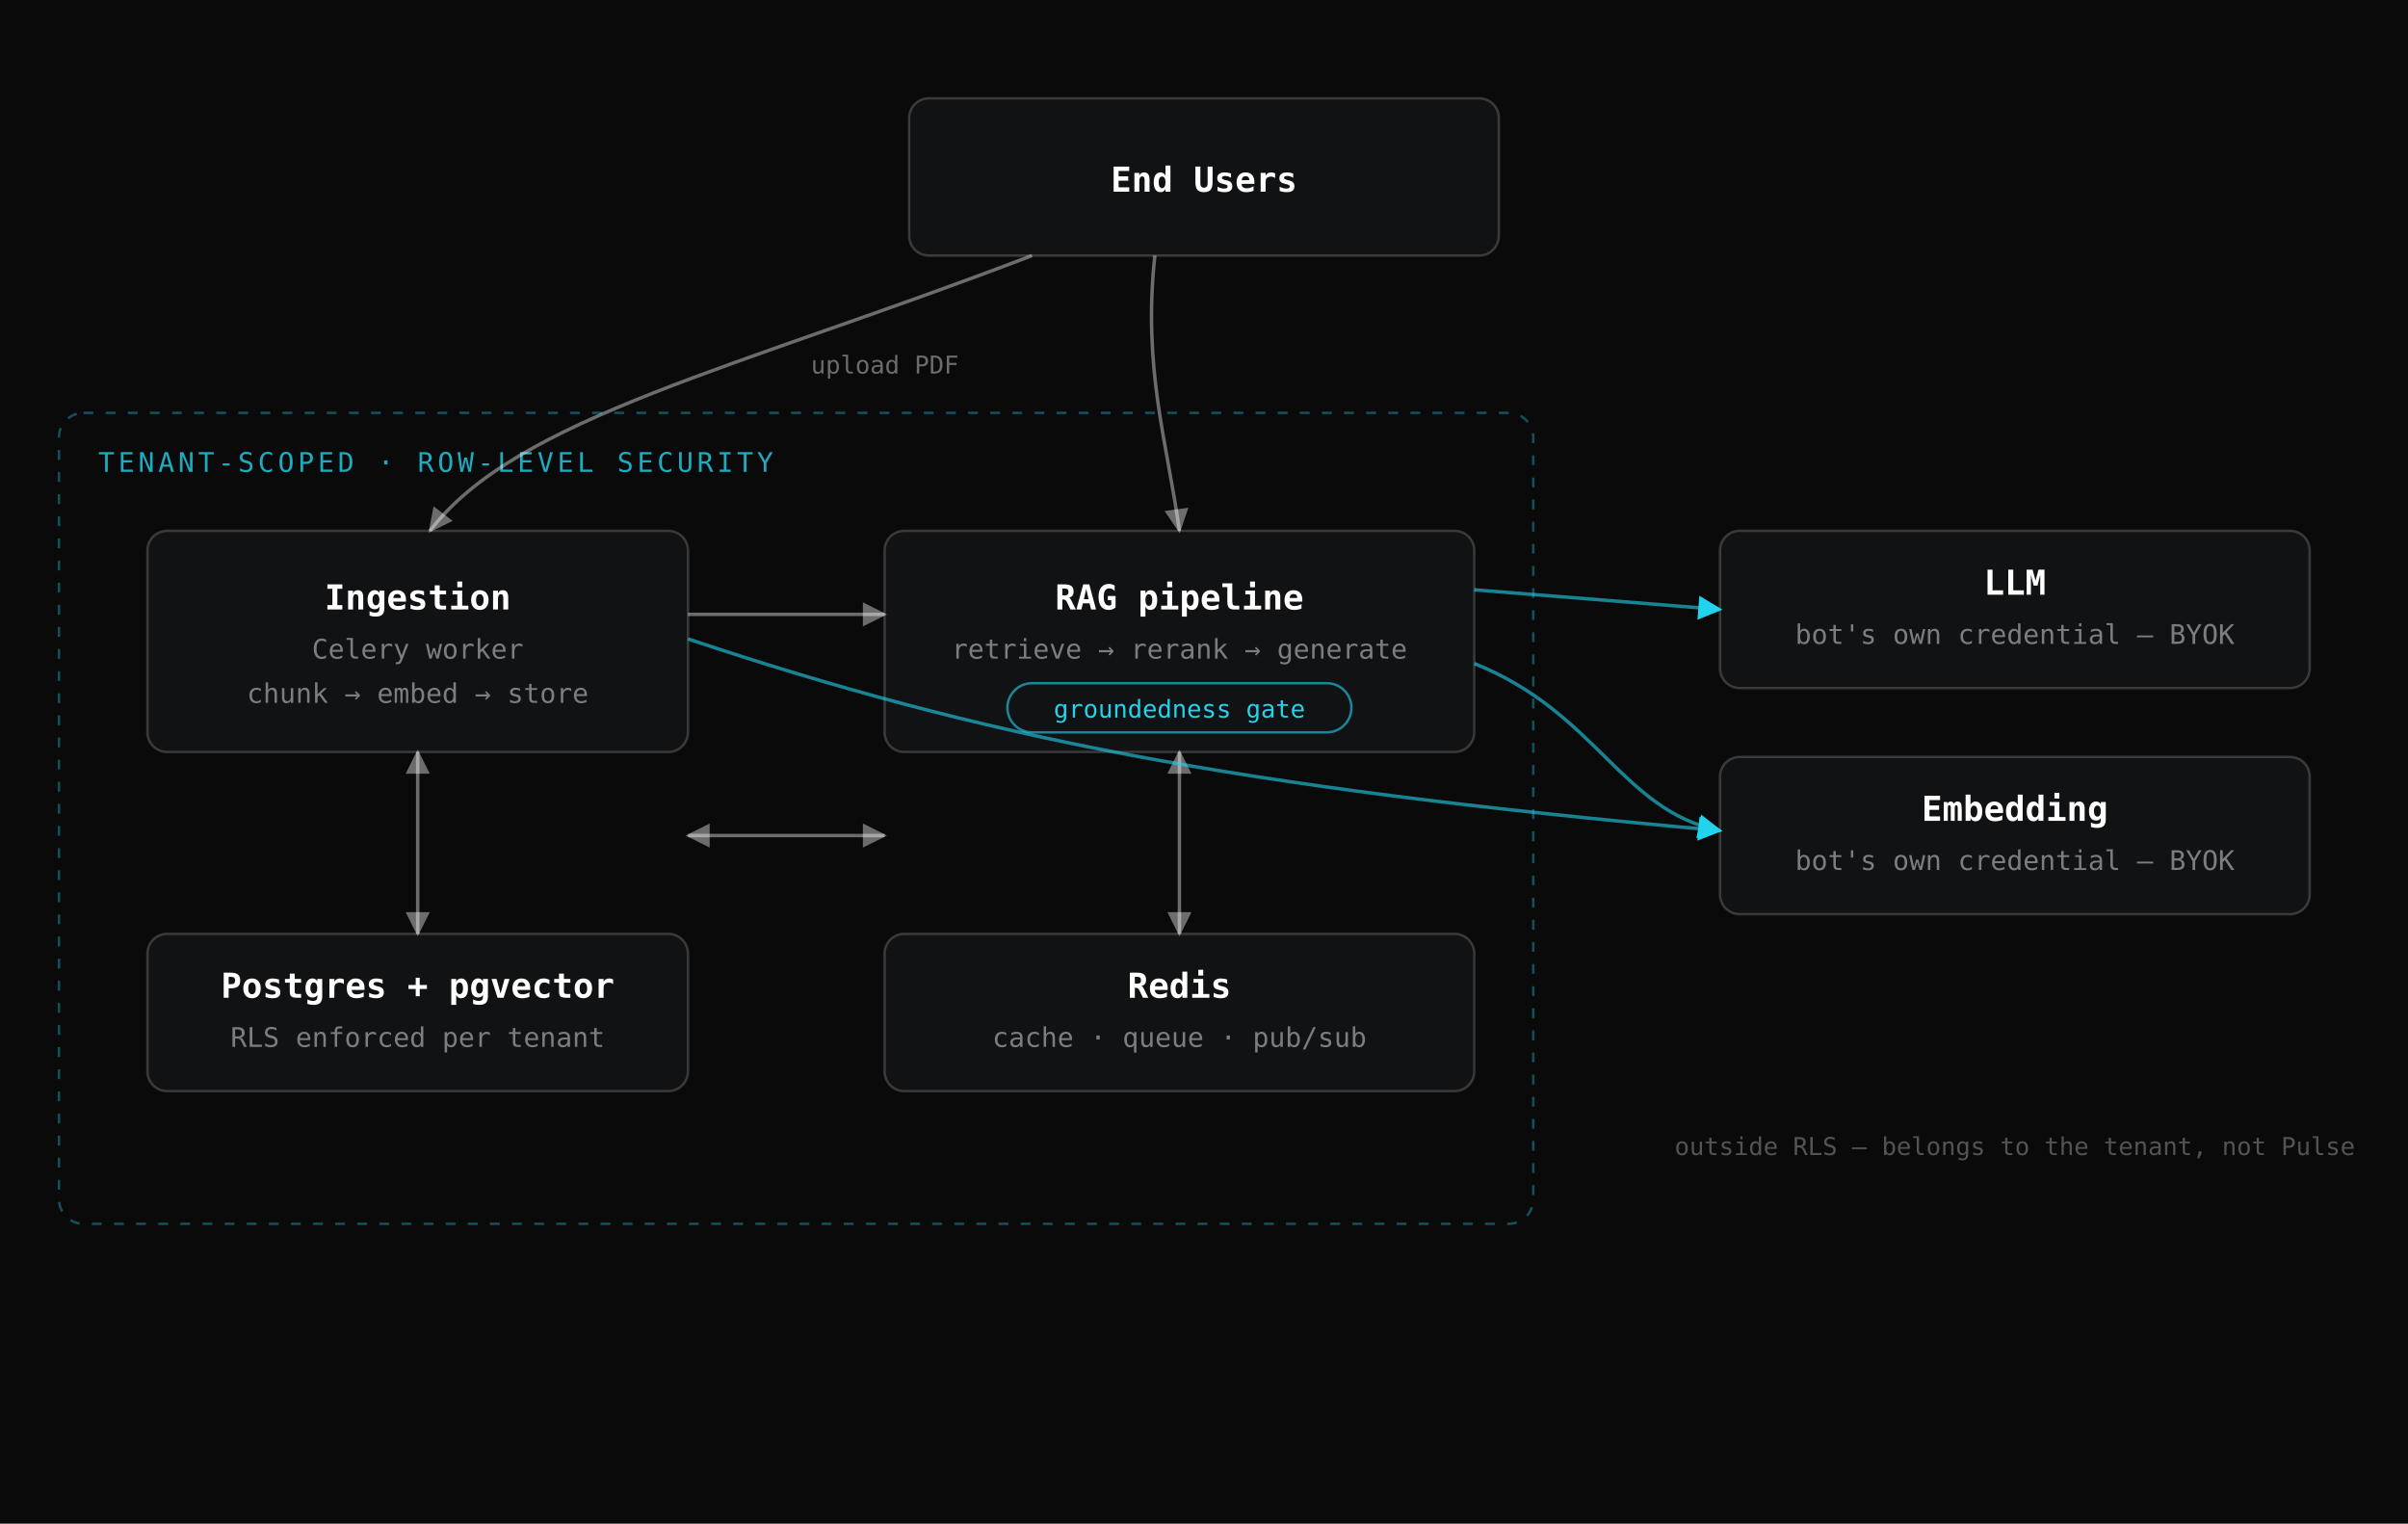
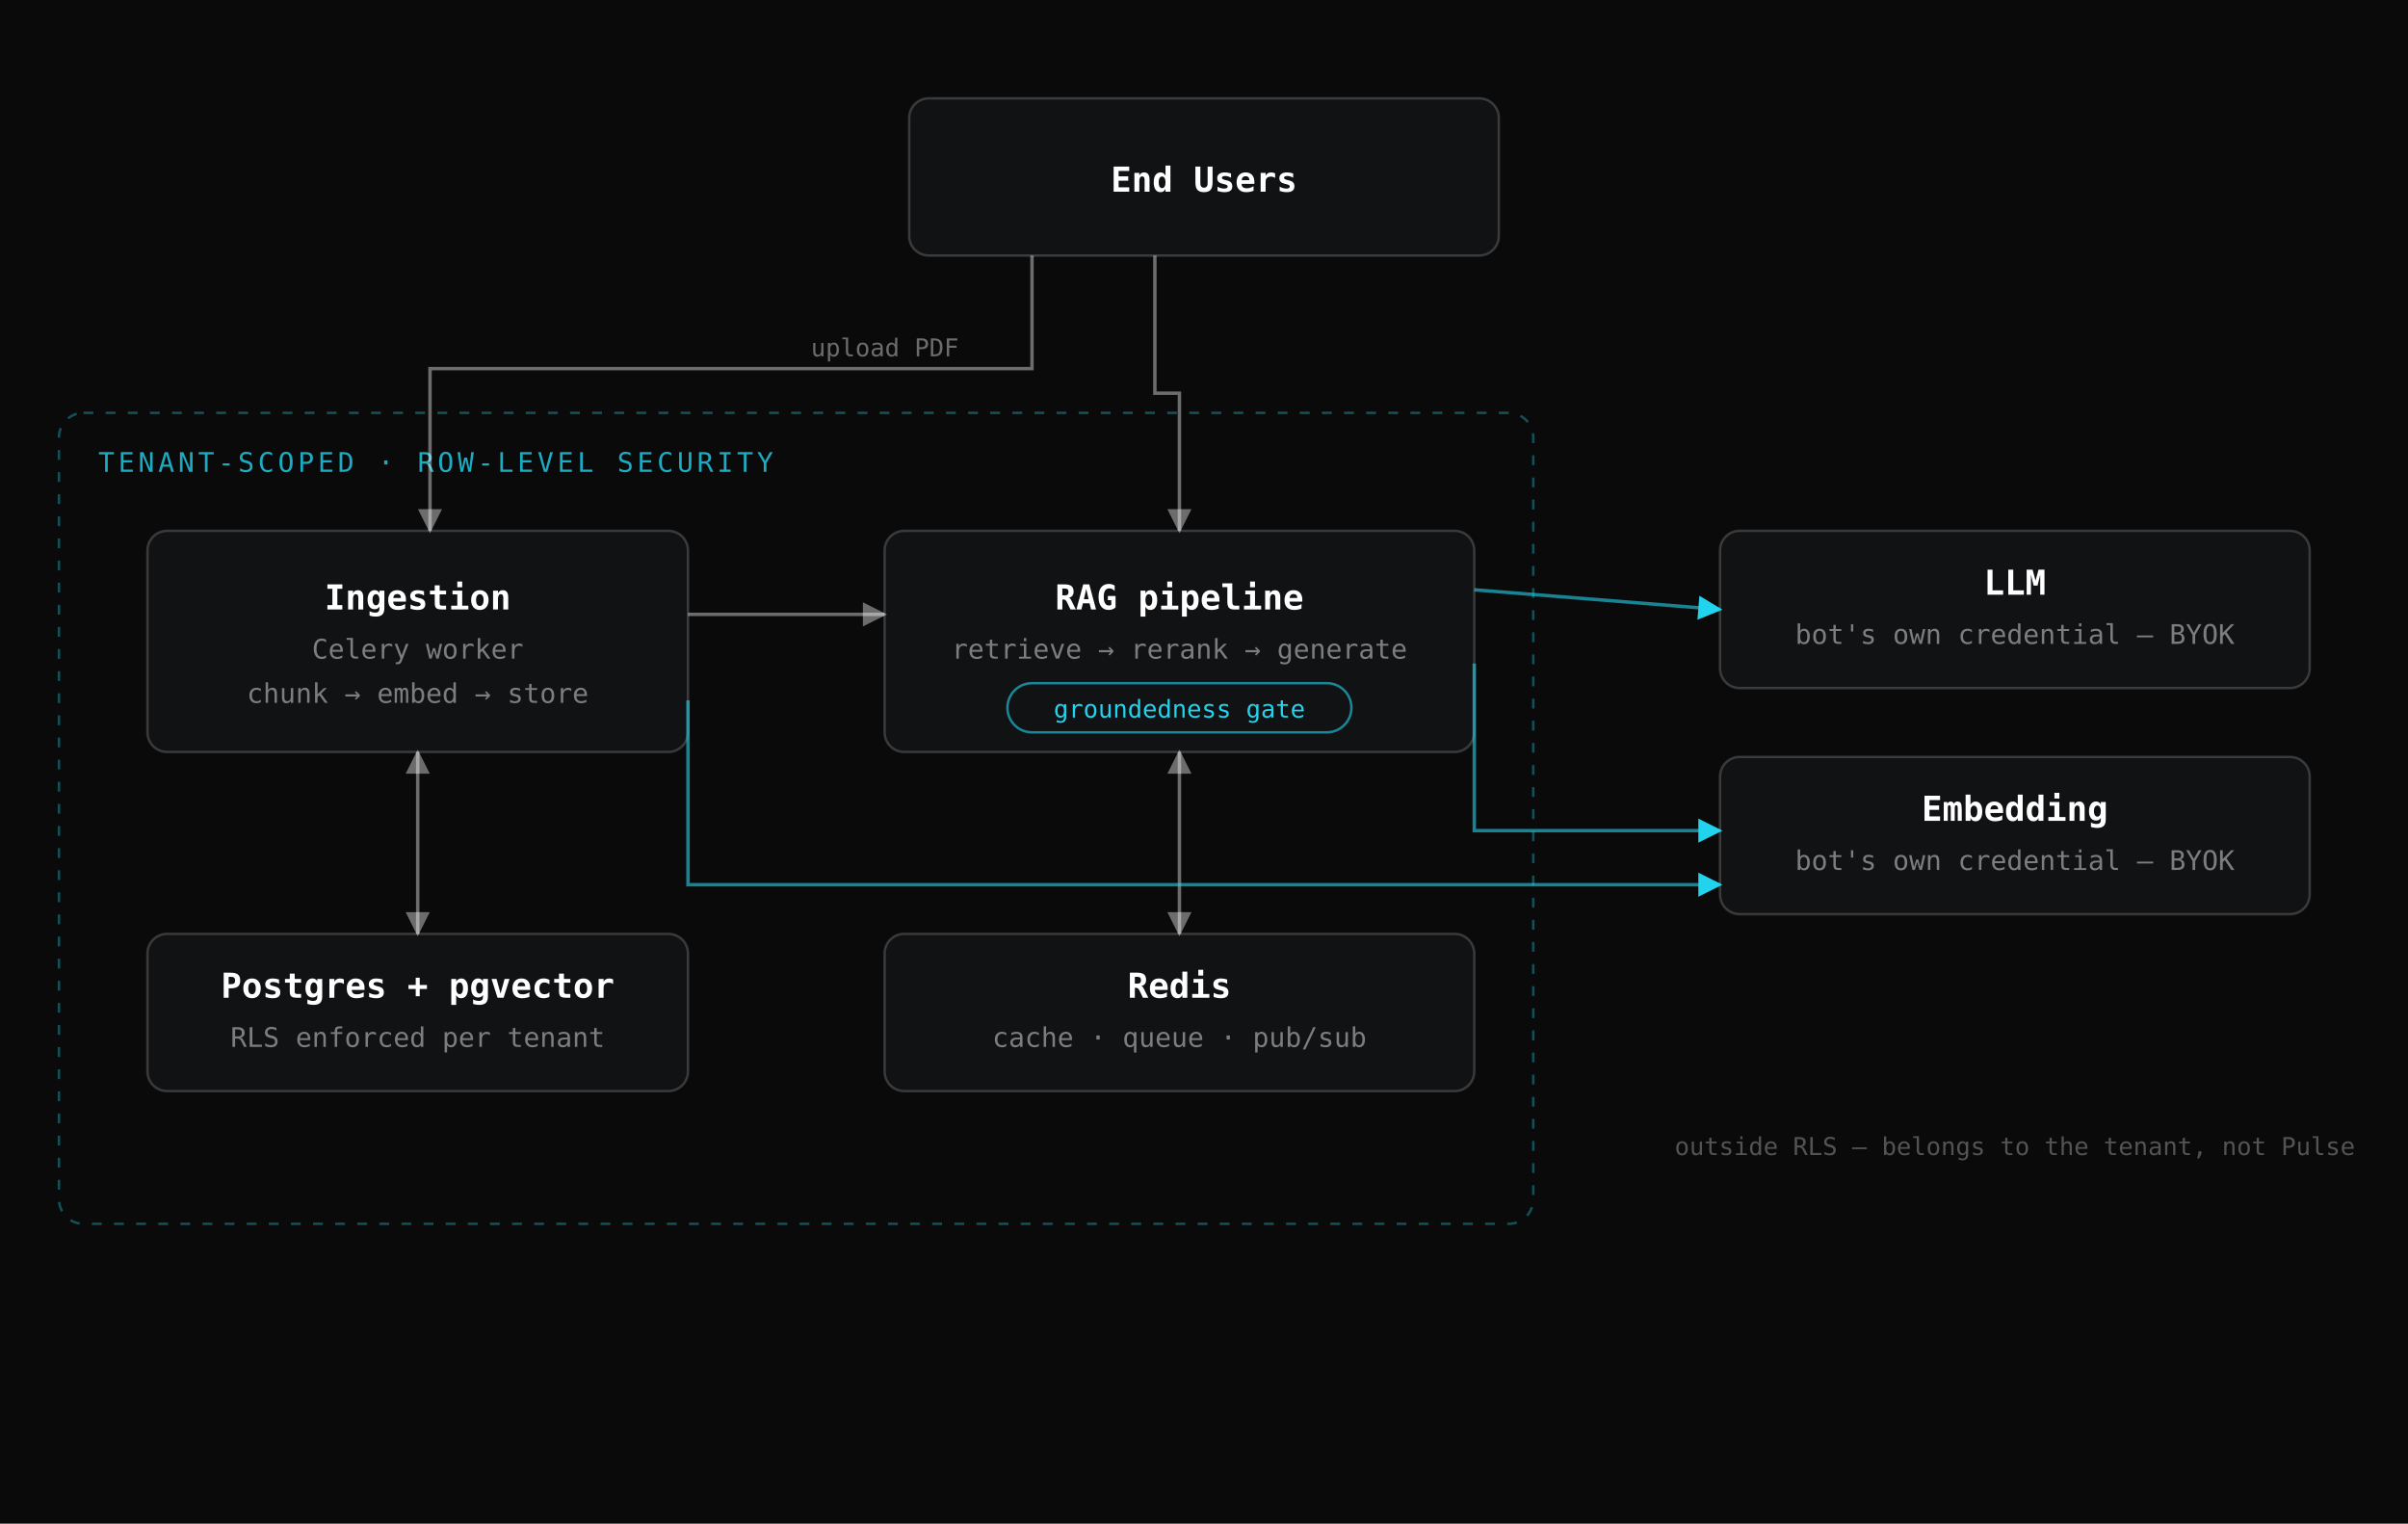
<svg xmlns="http://www.w3.org/2000/svg" viewBox="0 0 980 620" font-family="ui-monospace, SFMono-Regular, Menlo, Consolas, monospace">
  <defs>
    <marker id="arrow" viewBox="0 0 10 10" refX="9" refY="5" markerWidth="7" markerHeight="7" orient="auto-start-reverse">
      <path d="M0,0 L10,5 L0,10 z" fill="rgba(255,255,255,0.4)" />
    </marker>
    <marker id="arrowCyan" viewBox="0 0 10 10" refX="9" refY="5" markerWidth="7" markerHeight="7" orient="auto-start-reverse">
      <path d="M0,0 L10,5 L0,10 z" fill="#22d3ee" />
    </marker>
  </defs>
  <rect x="0" y="0" width="980" height="620" fill="#0a0a0a" />
  <rect x="24" y="168" width="600" height="330" rx="10" fill="none" stroke="#22d3ee" stroke-opacity="0.35" stroke-width="1" stroke-dasharray="4 5" />
  <text x="40" y="192" fill="#22d3ee" fill-opacity="0.8" font-size="11" letter-spacing="1.5">TENANT-SCOPED · ROW-LEVEL SECURITY</text>
  <rect x="370" y="40" width="240" height="64" rx="8" fill="#111214" stroke="rgba(255,255,255,0.18)" />
  <text x="490" y="78" fill="#fff" font-size="14" font-weight="700" text-anchor="middle">End Users</text>
  <rect x="60" y="216" width="220" height="90" rx="8" fill="#111214" stroke="rgba(255,255,255,0.18)" />
  <text x="170" y="248" fill="#fff" font-size="14" font-weight="700" text-anchor="middle">Ingestion</text>
  <text x="170" y="268" fill="rgba(255,255,255,0.45)" font-size="11" text-anchor="middle">Celery worker</text>
  <text x="170" y="286" fill="rgba(255,255,255,0.45)" font-size="11" text-anchor="middle">chunk → embed → store</text>
  <rect x="360" y="216" width="240" height="90" rx="8" fill="#111214" stroke="rgba(255,255,255,0.18)" />
  <text x="480" y="248" fill="#fff" font-size="14" font-weight="700" text-anchor="middle">RAG pipeline</text>
  <text x="480" y="268" fill="rgba(255,255,255,0.45)" font-size="11" text-anchor="middle">retrieve → rerank → generate</text>
  <rect x="410" y="278" width="140" height="20" rx="10" fill="none" stroke="#22d3ee" stroke-opacity="0.6" />
  <text x="480" y="292" fill="#22d3ee" font-size="10" text-anchor="middle">groundedness gate</text>
  <rect x="60" y="380" width="220" height="64" rx="8" fill="#111214" stroke="rgba(255,255,255,0.18)" />
  <text x="170" y="406" fill="#fff" font-size="14" font-weight="700" text-anchor="middle">Postgres + pgvector</text>
  <text x="170" y="426" fill="rgba(255,255,255,0.45)" font-size="11" text-anchor="middle">RLS enforced per tenant</text>
  <rect x="360" y="380" width="240" height="64" rx="8" fill="#111214" stroke="rgba(255,255,255,0.18)" />
  <text x="480" y="406" fill="#fff" font-size="14" font-weight="700" text-anchor="middle">Redis</text>
  <text x="480" y="426" fill="rgba(255,255,255,0.45)" font-size="11" text-anchor="middle">cache · queue · pub/sub</text>
  <rect x="700" y="216" width="240" height="64" rx="8" fill="#111214" stroke="rgba(255,255,255,0.18)" />
  <text x="820" y="242" fill="#fff" font-size="14" font-weight="700" text-anchor="middle">LLM</text>
  <text x="820" y="262" fill="rgba(255,255,255,0.45)" font-size="11" text-anchor="middle">bot's own credential — BYOK</text>
  <rect x="700" y="308" width="240" height="64" rx="8" fill="#111214" stroke="rgba(255,255,255,0.18)" />
  <text x="820" y="334" fill="#fff" font-size="14" font-weight="700" text-anchor="middle">Embedding</text>
  <text x="820" y="354" fill="rgba(255,255,255,0.45)" font-size="11" text-anchor="middle">bot's own credential — BYOK</text>
-   <path d="M470,104 C465,150 475,180 480,216" fill="none" stroke="rgba(255,255,255,0.4)" stroke-width="1.4" marker-end="url(#arrow)" />
-   <path d="M420,104 C300,150 210,170 175,216" fill="none" stroke="rgba(255,255,255,0.4)" stroke-width="1.4" marker-end="url(#arrow)" />
-   <text x="330" y="152" fill="rgba(255,255,255,0.4)" font-size="10">upload PDF</text>
+   <path d="M470,104 L470,160 L480,160 L480,216" fill="none" stroke="rgba(255,255,255,0.4)" stroke-width="1.4" stroke-linejoin="miter" marker-end="url(#arrow)" />
+   <path d="M420,104 L420,150 L175,150 L175,216" fill="none" stroke="rgba(255,255,255,0.4)" stroke-width="1.4" stroke-linejoin="miter" marker-end="url(#arrow)" />
+   <text x="330" y="145" fill="rgba(255,255,255,0.4)" font-size="10">upload PDF</text>
  <path d="M170,306 L170,380" fill="none" stroke="rgba(255,255,255,0.4)" stroke-width="1.4" marker-end="url(#arrow)" marker-start="url(#arrow)" />
  <path d="M480,306 L480,380" fill="none" stroke="rgba(255,255,255,0.4)" stroke-width="1.4" marker-end="url(#arrow)" marker-start="url(#arrow)" />
-   <path d="M280,340 L360,340" fill="none" stroke="rgba(255,255,255,0.4)" stroke-width="1.4" marker-end="url(#arrow)" marker-start="url(#arrow)" />
  <path d="M280,250 L360,250" fill="none" stroke="rgba(255,255,255,0.4)" stroke-width="1.4" marker-end="url(#arrow)" />
  <path d="M600,240 L700,248" fill="none" stroke="#22d3ee" stroke-opacity="0.6" stroke-width="1.4" marker-end="url(#arrowCyan)" />
-   <path d="M600,270 C650,290 660,330 700,338" fill="none" stroke="#22d3ee" stroke-opacity="0.6" stroke-width="1.4" marker-end="url(#arrowCyan)" />
-   <path d="M280,260 C400,300 500,320 700,338" fill="none" stroke="#22d3ee" stroke-opacity="0.6" stroke-width="1.4" marker-end="url(#arrowCyan)" />
+   <path d="M600,270 L600,338 L700,338" fill="none" stroke="#22d3ee" stroke-opacity="0.6" stroke-width="1.4" stroke-linejoin="miter" marker-end="url(#arrowCyan)" />
+   <path d="M280,285 L280,360 L700,360" fill="none" stroke="#22d3ee" stroke-opacity="0.6" stroke-width="1.4" stroke-linejoin="miter" marker-end="url(#arrowCyan)" />
  <text x="820" y="470" fill="rgba(255,255,255,0.3)" font-size="10" text-anchor="middle">outside RLS — belongs to the tenant, not Pulse</text>
</svg>
